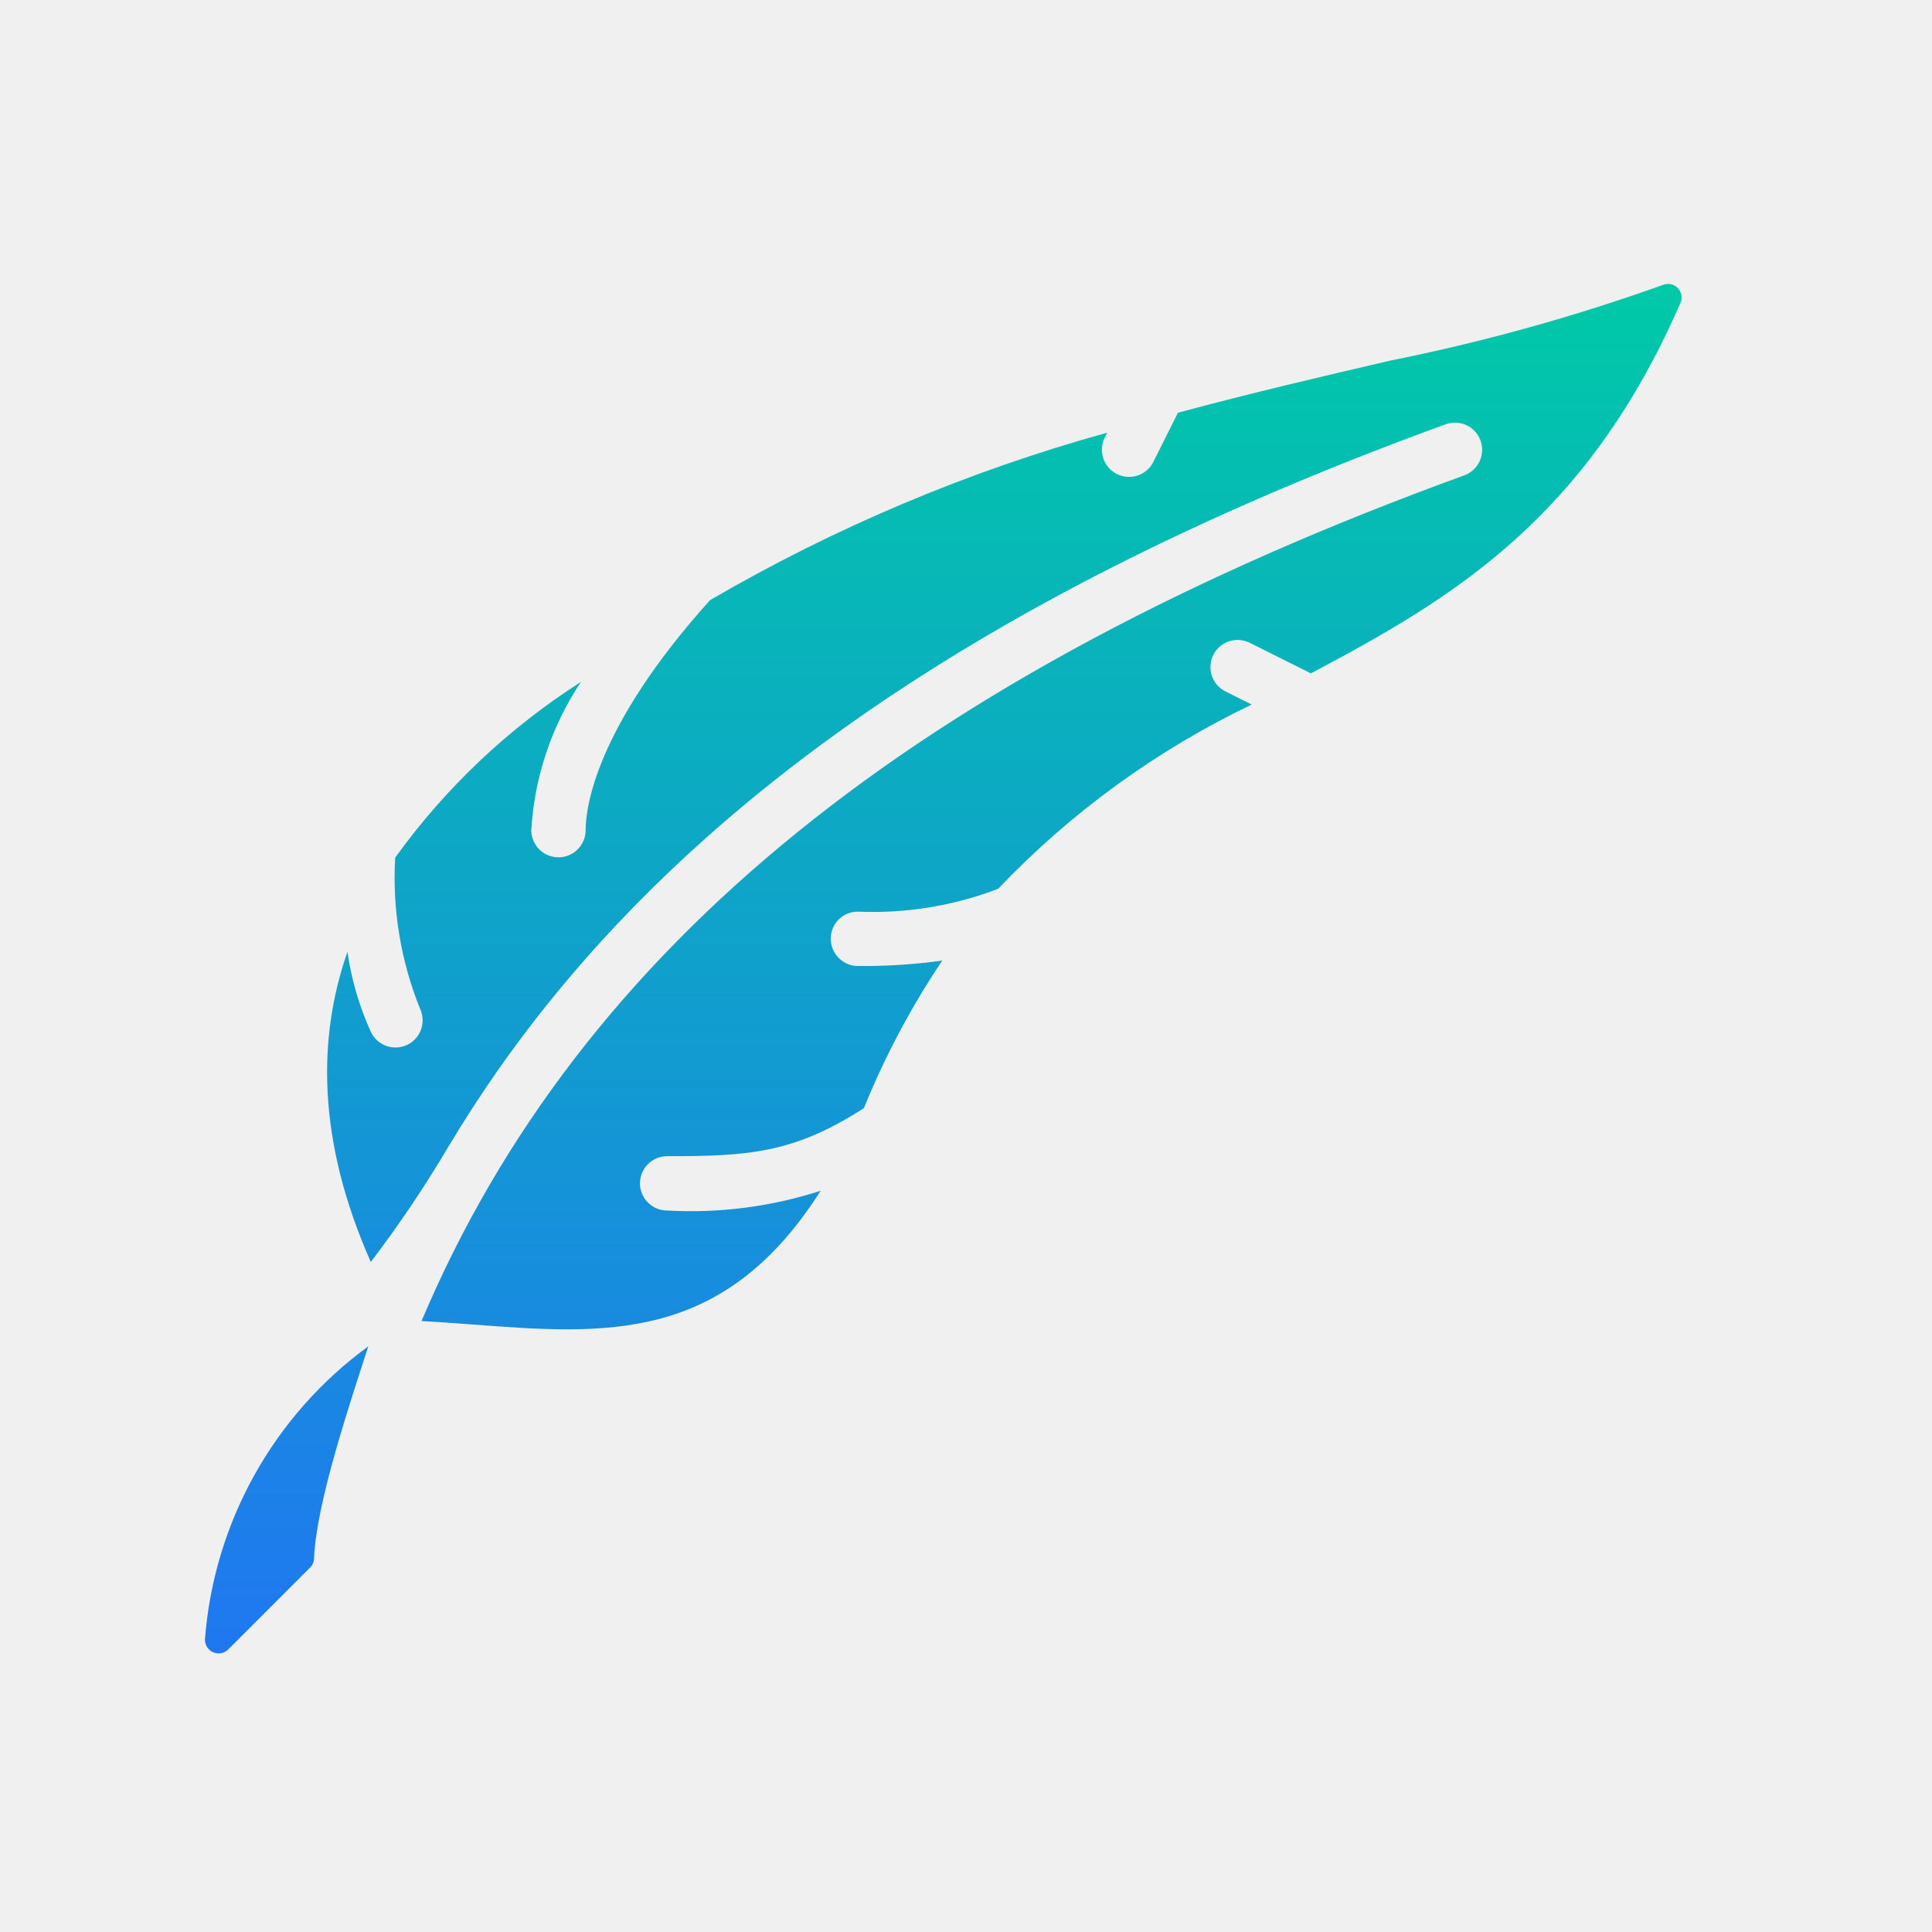
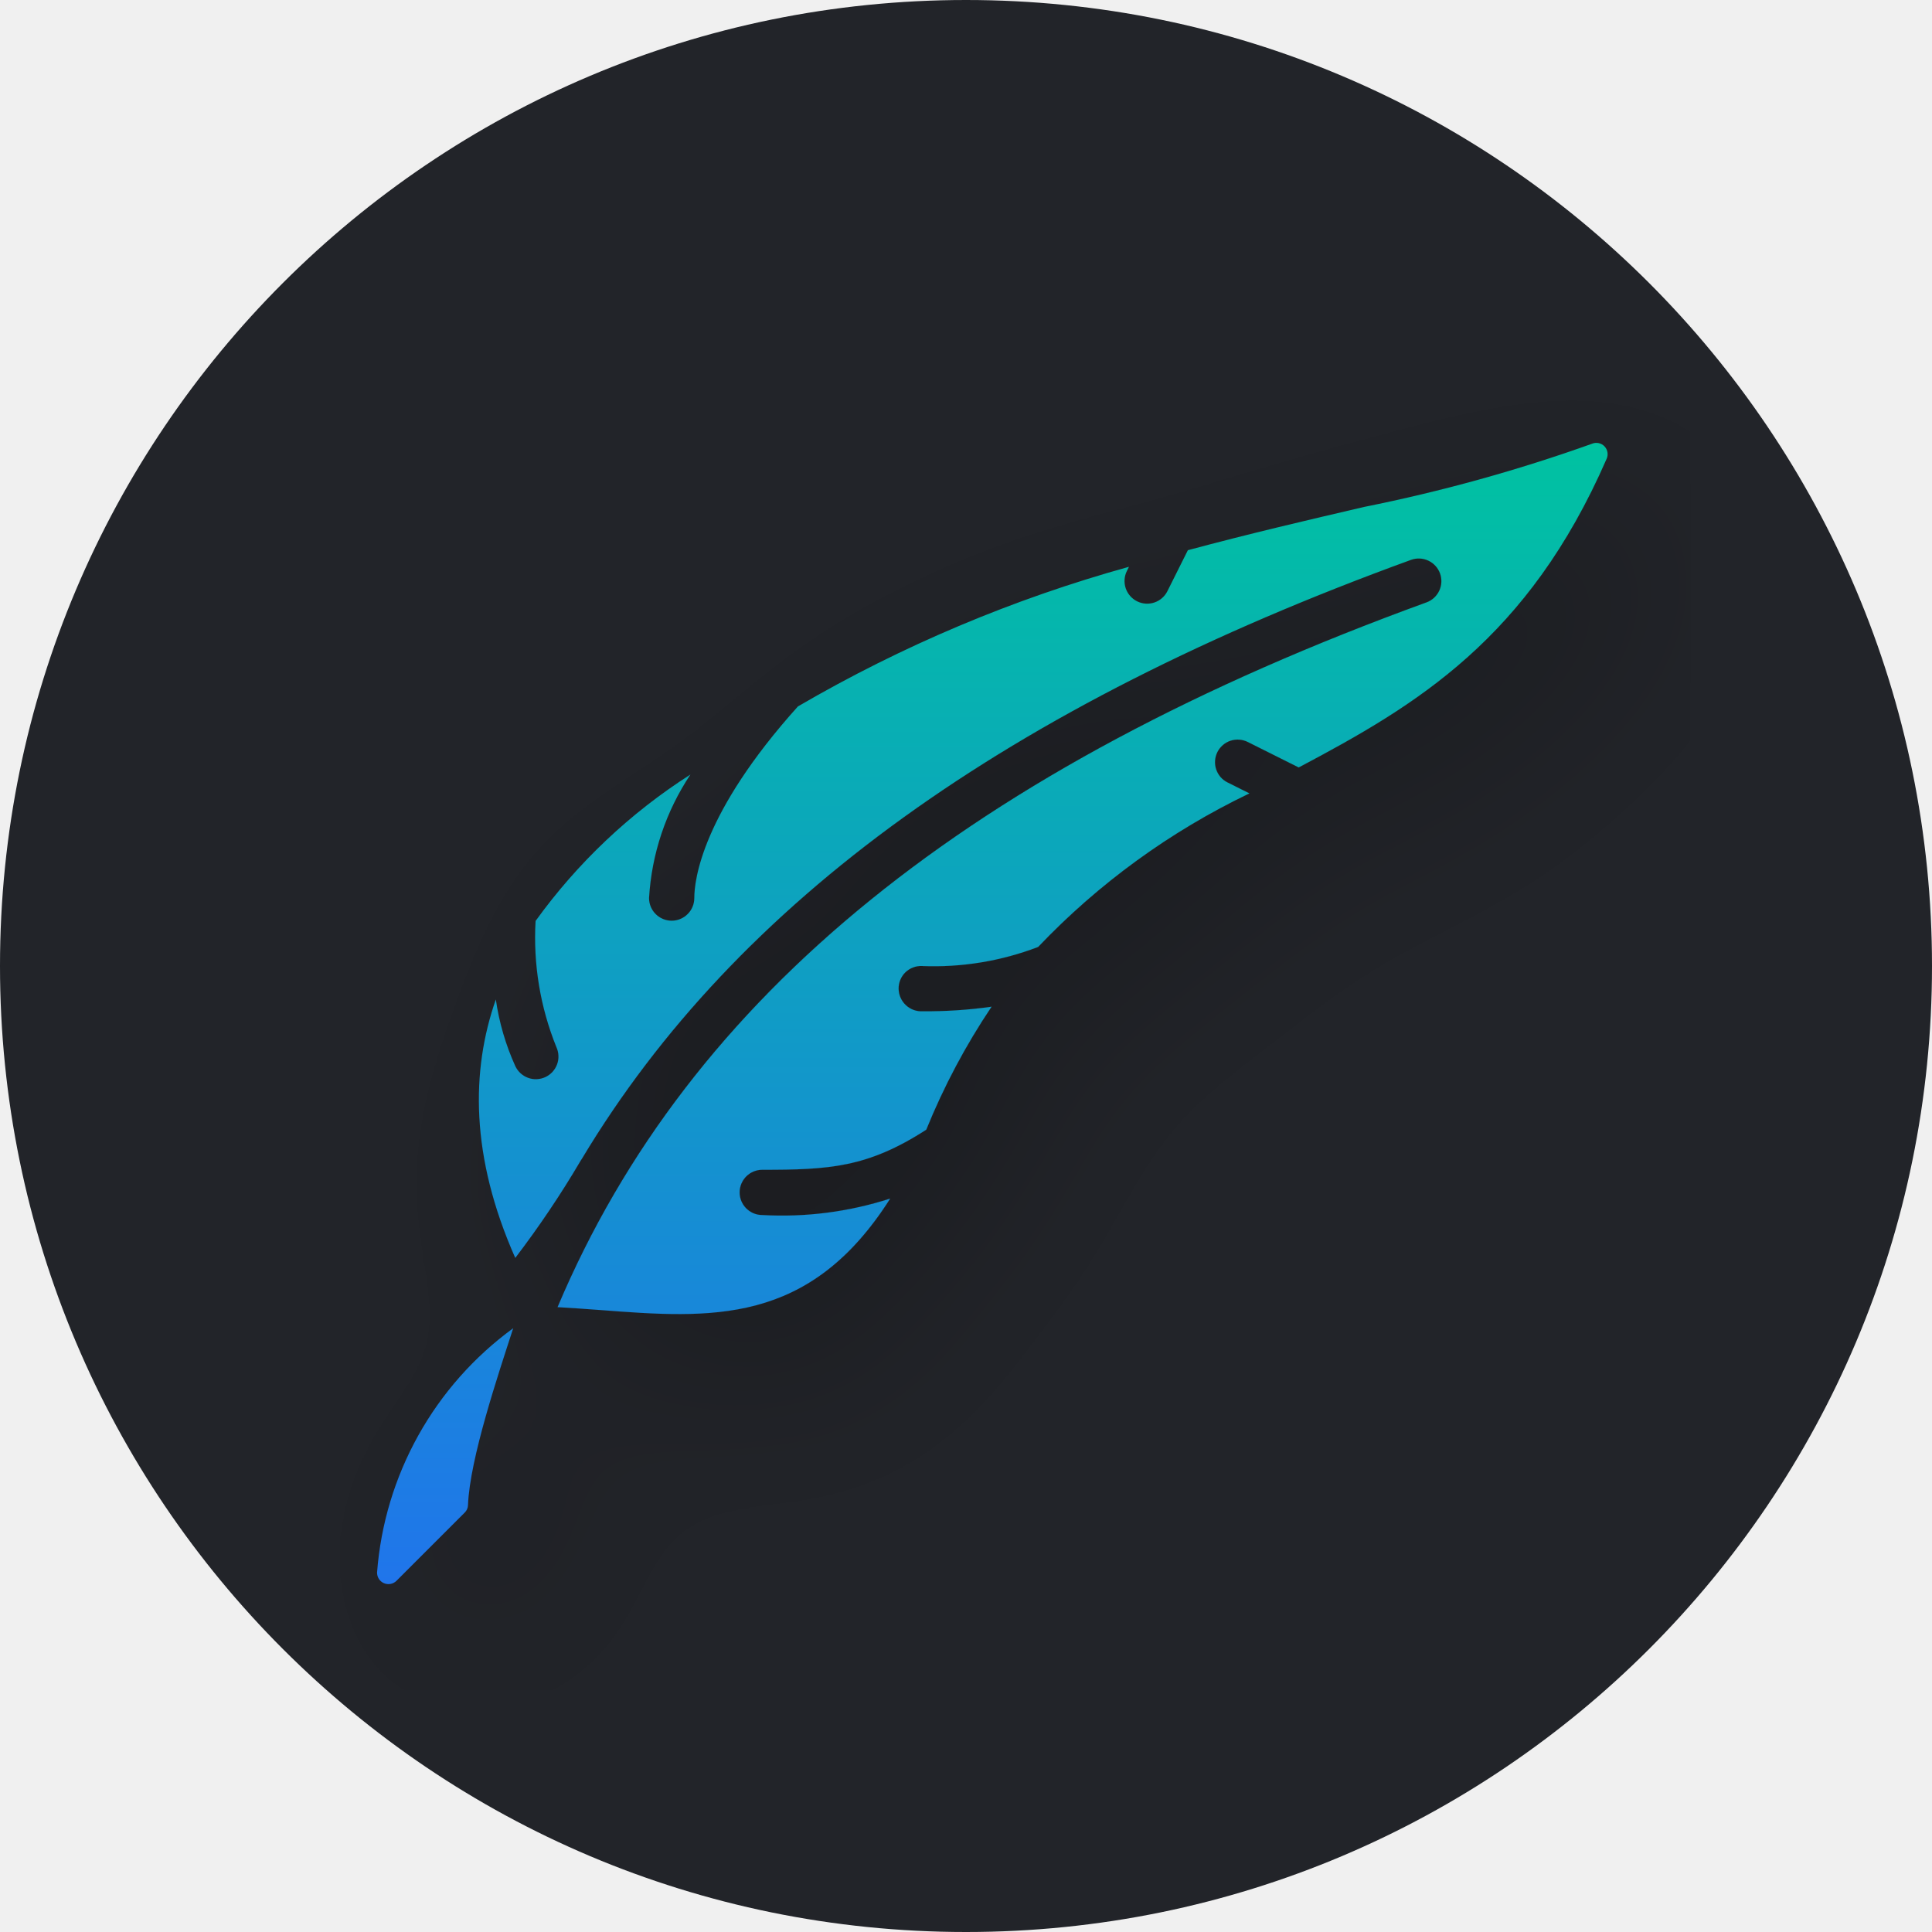
<svg xmlns="http://www.w3.org/2000/svg" width="64" height="64" viewBox="0 0 64 64" fill="none">
-   <path d="M10.276 51.924L7.562 54.638C7.498 54.702 7.417 54.746 7.328 54.763C7.239 54.78 7.146 54.77 7.063 54.734C6.98 54.699 6.909 54.639 6.86 54.562C6.812 54.486 6.787 54.397 6.789 54.306C6.936 52.393 7.495 50.535 8.429 48.859C9.363 47.183 10.65 45.73 12.2 44.6C11.617 46.407 10.472 49.786 10.403 51.631C10.4 51.741 10.355 51.846 10.276 51.924ZM43.425 22.306L41.403 21.295C41.297 21.242 41.181 21.21 41.063 21.201C40.945 21.192 40.827 21.207 40.714 21.244C40.602 21.282 40.498 21.341 40.408 21.418C40.319 21.496 40.245 21.59 40.192 21.696C40.139 21.802 40.108 21.918 40.099 22.036C40.091 22.154 40.106 22.272 40.144 22.385C40.182 22.497 40.241 22.601 40.319 22.69C40.397 22.779 40.491 22.852 40.597 22.905L41.465 23.339C38.318 24.847 35.472 26.915 33.065 29.442C31.593 30.007 30.02 30.265 28.444 30.2C28.324 30.195 28.204 30.215 28.091 30.259C27.979 30.302 27.876 30.368 27.79 30.452C27.703 30.536 27.635 30.637 27.589 30.748C27.542 30.86 27.519 30.979 27.521 31.1C27.521 31.224 27.547 31.346 27.597 31.459C27.647 31.572 27.719 31.674 27.809 31.758C27.9 31.843 28.006 31.907 28.123 31.949C28.239 31.991 28.363 32.008 28.486 32C29.399 32.007 30.311 31.947 31.215 31.819C30.184 33.355 29.314 34.992 28.619 36.707C26.283 38.217 24.752 38.3 22.1 38.3C21.861 38.3 21.632 38.395 21.464 38.564C21.295 38.732 21.2 38.961 21.2 39.2C21.2 39.439 21.295 39.668 21.464 39.836C21.632 40.005 21.861 40.1 22.1 40.1C23.821 40.197 25.545 39.975 27.186 39.446C23.971 44.506 20.065 44.212 15.624 43.873C15.079 43.832 14.523 43.793 13.964 43.761C19.203 31.356 30.405 22.328 48.508 15.746C48.731 15.664 48.913 15.496 49.014 15.28C49.114 15.064 49.125 14.817 49.043 14.593C48.962 14.369 48.795 14.187 48.579 14.086C48.364 13.985 48.117 13.973 47.892 14.054C31.867 19.882 21.086 27.61 14.934 37.856C14.915 37.882 14.897 37.91 14.881 37.938C14.093 39.278 13.225 40.569 12.283 41.804C10.492 37.761 10.522 34.358 11.51 31.53C11.641 32.446 11.902 33.338 12.284 34.181C12.334 34.288 12.405 34.384 12.492 34.464C12.579 34.544 12.681 34.605 12.792 34.646C12.903 34.686 13.021 34.704 13.139 34.699C13.258 34.694 13.373 34.666 13.481 34.616C13.588 34.566 13.684 34.495 13.764 34.408C13.844 34.321 13.905 34.219 13.946 34.108C13.986 33.997 14.004 33.879 13.999 33.761C13.994 33.642 13.966 33.526 13.916 33.419C13.274 31.831 12.992 30.12 13.091 28.41C14.756 26.098 16.844 24.123 19.245 22.589C18.271 24.051 17.703 25.746 17.6 27.5C17.6 27.739 17.695 27.968 17.864 28.136C18.032 28.305 18.261 28.4 18.5 28.4C18.739 28.4 18.968 28.305 19.136 28.136C19.305 27.968 19.4 27.739 19.4 27.5C19.4 26.783 19.703 24.124 23.519 19.882C27.649 17.474 32.072 15.609 36.678 14.332L36.595 14.498C36.489 14.711 36.472 14.958 36.548 15.183C36.624 15.409 36.786 15.596 36.999 15.703C37.212 15.809 37.459 15.827 37.685 15.752C37.911 15.677 38.098 15.515 38.205 15.303L39.021 13.672C41.456 13.017 43.825 12.463 46.033 11.95C49.108 11.334 52.134 10.495 55.086 9.438C55.169 9.404 55.261 9.396 55.349 9.414C55.437 9.433 55.518 9.477 55.58 9.542C55.643 9.607 55.684 9.689 55.699 9.778C55.715 9.867 55.703 9.958 55.665 10.04C52.546 17.191 48.121 19.823 43.425 22.306Z" fill="url(#paint0_linear_1_39)" />
+   <rect width="64" height="64" rx="32" fill="#222429" />
+   <g clip-path="url(#clip0_1_39)">
+     <g filter="url(#filter0_d_1_39)">
+       <path d="M15.397 50.103L13.135 52.365C13.082 52.418 13.014 52.455 12.94 52.469C12.866 52.483 12.789 52.475 12.719 52.445C12.65 52.416 12.591 52.365 12.55 52.302C12.51 52.238 12.489 52.164 12.491 52.088C12.613 50.494 13.079 48.946 13.858 47.549C14.636 46.153 15.708 44.942 17 44C16.514 45.505 15.56 48.322 15.503 49.859C15.5 49.951 15.462 50.039 15.397 50.103V50.103ZM43.021 25.422L41.336 24.579C41.247 24.535 41.151 24.508 41.053 24.501C40.954 24.494 40.855 24.506 40.762 24.537C40.668 24.568 40.581 24.617 40.507 24.682C40.432 24.747 40.371 24.825 40.327 24.913C40.283 25.002 40.257 25.098 40.25 25.196C40.243 25.295 40.255 25.394 40.287 25.487C40.318 25.581 40.367 25.667 40.432 25.742C40.497 25.816 40.576 25.877 40.665 25.921L41.388 26.282C38.765 27.539 36.393 29.263 34.388 31.369C33.16 31.839 31.85 32.054 30.537 32C30.437 31.996 30.336 32.013 30.243 32.049C30.149 32.085 30.063 32.14 29.991 32.21C29.919 32.28 29.862 32.364 29.824 32.457C29.785 32.55 29.766 32.65 29.767 32.75C29.768 32.853 29.79 32.955 29.831 33.049C29.872 33.143 29.932 33.228 30.008 33.298C30.083 33.369 30.172 33.423 30.269 33.458C30.366 33.492 30.469 33.507 30.572 33.5C31.332 33.506 32.093 33.456 32.846 33.349C31.986 34.629 31.262 35.994 30.683 37.422C28.736 38.68 27.46 38.75 25.25 38.75C25.051 38.75 24.86 38.829 24.72 38.97C24.579 39.11 24.5 39.301 24.5 39.5C24.5 39.699 24.579 39.89 24.72 40.03C24.86 40.171 25.051 40.25 25.25 40.25C26.684 40.331 28.121 40.146 29.488 39.705C26.809 43.922 23.555 43.677 19.853 43.394C19.399 43.36 18.936 43.328 18.47 43.301C22.836 32.963 32.171 25.44 47.256 19.955C47.443 19.887 47.594 19.747 47.678 19.567C47.762 19.387 47.771 19.181 47.703 18.994C47.635 18.808 47.496 18.656 47.316 18.572C47.136 18.487 46.931 18.478 46.744 18.545C33.389 23.401 24.405 29.841 19.279 38.38C19.263 38.402 19.248 38.425 19.234 38.449C18.578 39.565 17.854 40.64 17.069 41.67C15.577 38.3 15.602 35.465 16.425 33.108C16.534 33.871 16.752 34.615 17.07 35.317C17.112 35.406 17.171 35.487 17.243 35.553C17.316 35.62 17.401 35.671 17.494 35.705C17.586 35.739 17.684 35.754 17.783 35.749C17.881 35.745 17.978 35.721 18.067 35.68C18.156 35.638 18.237 35.579 18.303 35.507C18.37 35.434 18.421 35.349 18.455 35.256C18.489 35.164 18.504 35.066 18.499 34.967C18.495 34.869 18.471 34.772 18.43 34.683C17.895 33.359 17.66 31.933 17.742 30.508C19.13 28.582 20.87 26.936 22.871 25.658C22.059 26.876 21.586 28.288 21.5 29.75C21.5 29.949 21.579 30.14 21.72 30.28C21.86 30.421 22.051 30.5 22.25 30.5C22.449 30.5 22.64 30.421 22.78 30.28C22.921 30.14 23 29.949 23 29.75C23 29.152 23.252 26.937 26.433 23.401C29.874 21.395 33.56 19.841 37.398 18.776L37.329 18.915C37.241 19.092 37.227 19.298 37.29 19.486C37.353 19.674 37.488 19.83 37.666 19.919C37.843 20.008 38.049 20.022 38.237 19.96C38.426 19.897 38.582 19.763 38.671 19.585L39.35 18.226C41.38 17.681 43.354 17.22 45.194 16.792C47.757 16.278 50.278 15.579 52.739 14.699C52.808 14.67 52.884 14.663 52.958 14.679C53.031 14.694 53.098 14.731 53.15 14.785C53.202 14.839 53.237 14.908 53.249 14.982C53.262 15.056 53.252 15.132 53.221 15.2C50.621 21.159 46.934 23.353 43.021 25.422Z" fill="url(#paint0_linear_1_39)" />
+     </g>
+   </g>
  <defs>
-     <linearGradient id="paint0_linear_1_39" x1="31.247" y1="9.405" x2="31.247" y2="54.771" gradientUnits="userSpaceOnUse">
-       <stop stop-color="#00C9A7" />
-       <stop offset="1" stop-color="#2077F1" />
+     <filter id="filter0_d_1_39" x="8.391" y="10.571" width="52.964" height="50.005" filterUnits="userSpaceOnUse" color-interpolation-filters="sRGB">
+       <feFlood flood-opacity="0" result="BackgroundImageFix" />
+       <feColorMatrix in="SourceAlpha" type="matrix" values="0 0 0 0 0 0 0 0 0 0 0 0 0 0 0 0 0 0 127 0" result="hardAlpha" />
+       <feOffset dx="2" dy="2" />
+       <feGaussianBlur stdDeviation="3.05" />
+       <feComposite in2="hardAlpha" operator="out" />
+       <feColorMatrix type="matrix" values="0 0 0 0 0 0 0 0 0 0 0 0 0 0 0 0 0 0 0.25 0" />
+       <feBlend mode="normal" in2="BackgroundImageFix" result="effect1_dropShadow_1_39" />
+       <feBlend mode="normal" in="SourceGraphic" in2="effect1_dropShadow_1_39" result="shape" />
+     </filter>
+     <linearGradient id="paint0_linear_1_39" x1="32.873" y1="14.671" x2="32.873" y2="52.476" gradientUnits="userSpaceOnUse">
+       <stop stop-color="#00C2A1" />
+       <stop offset="1" stop-color="#2075EB" />
    </linearGradient>
+     <clipPath id="clip0_1_39">
+       <rect width="45" height="45" fill="white" transform="translate(11 11)" />
+     </clipPath>
  </defs>
</svg>
